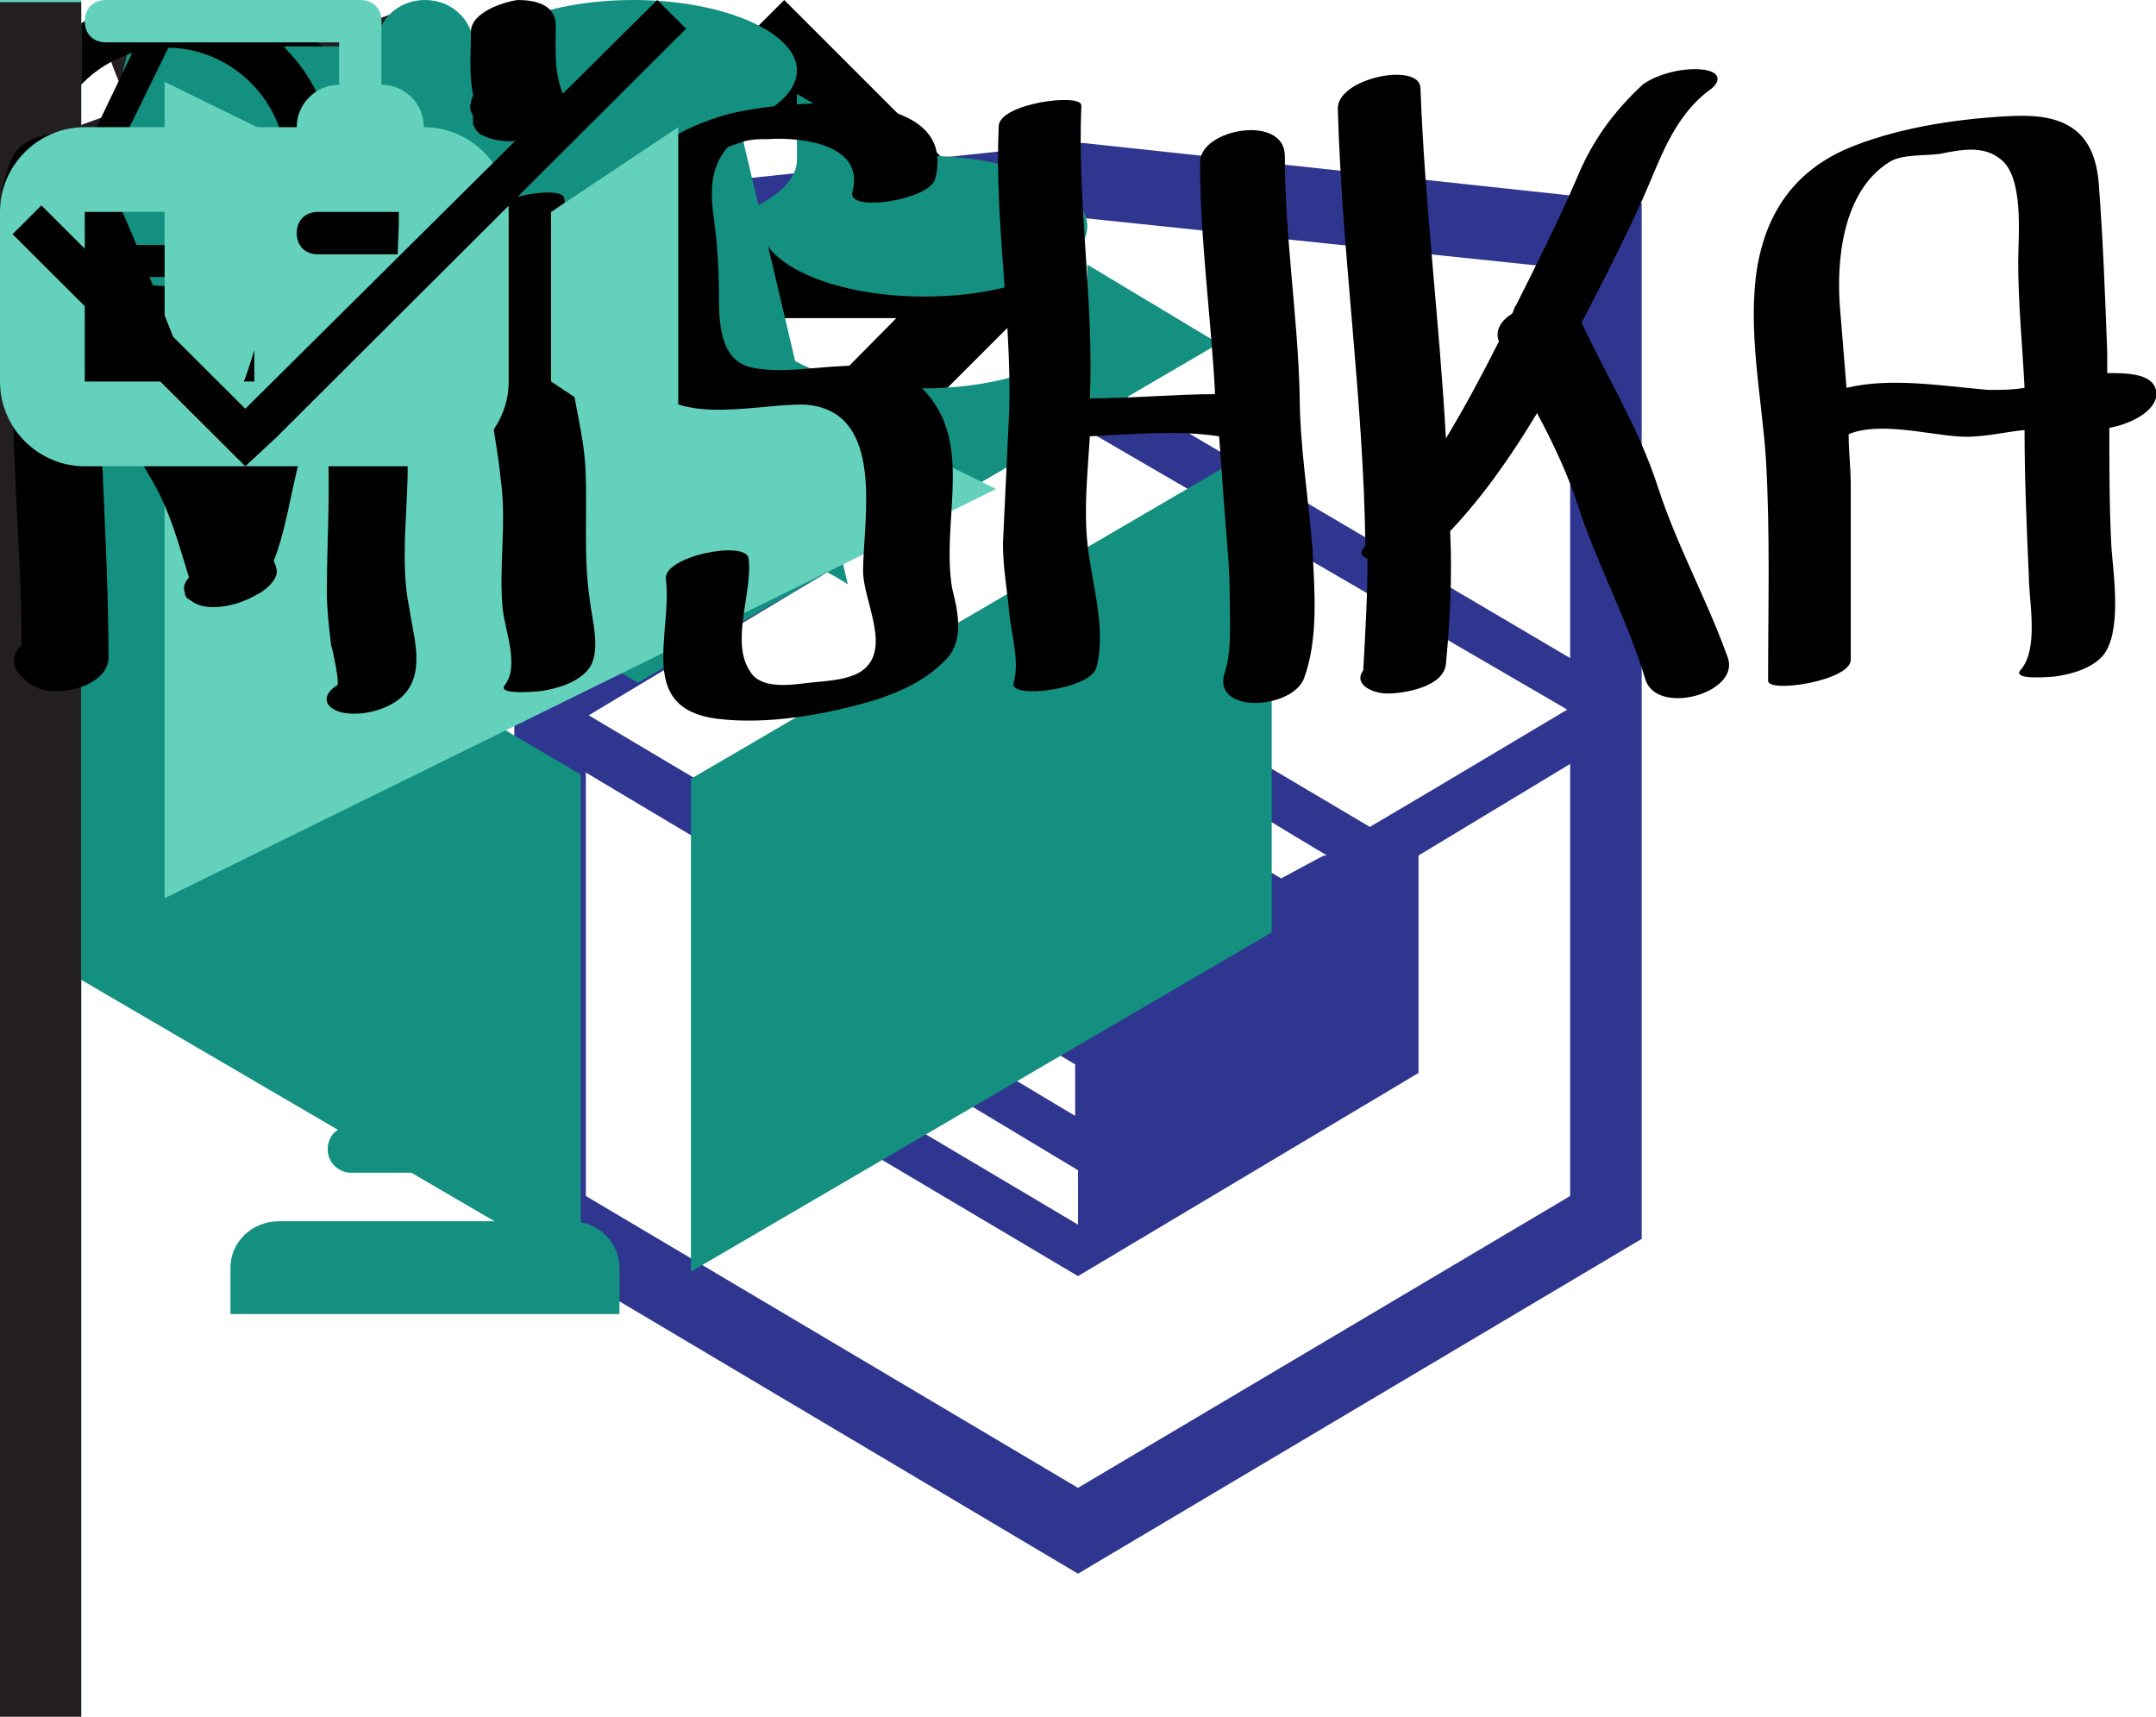
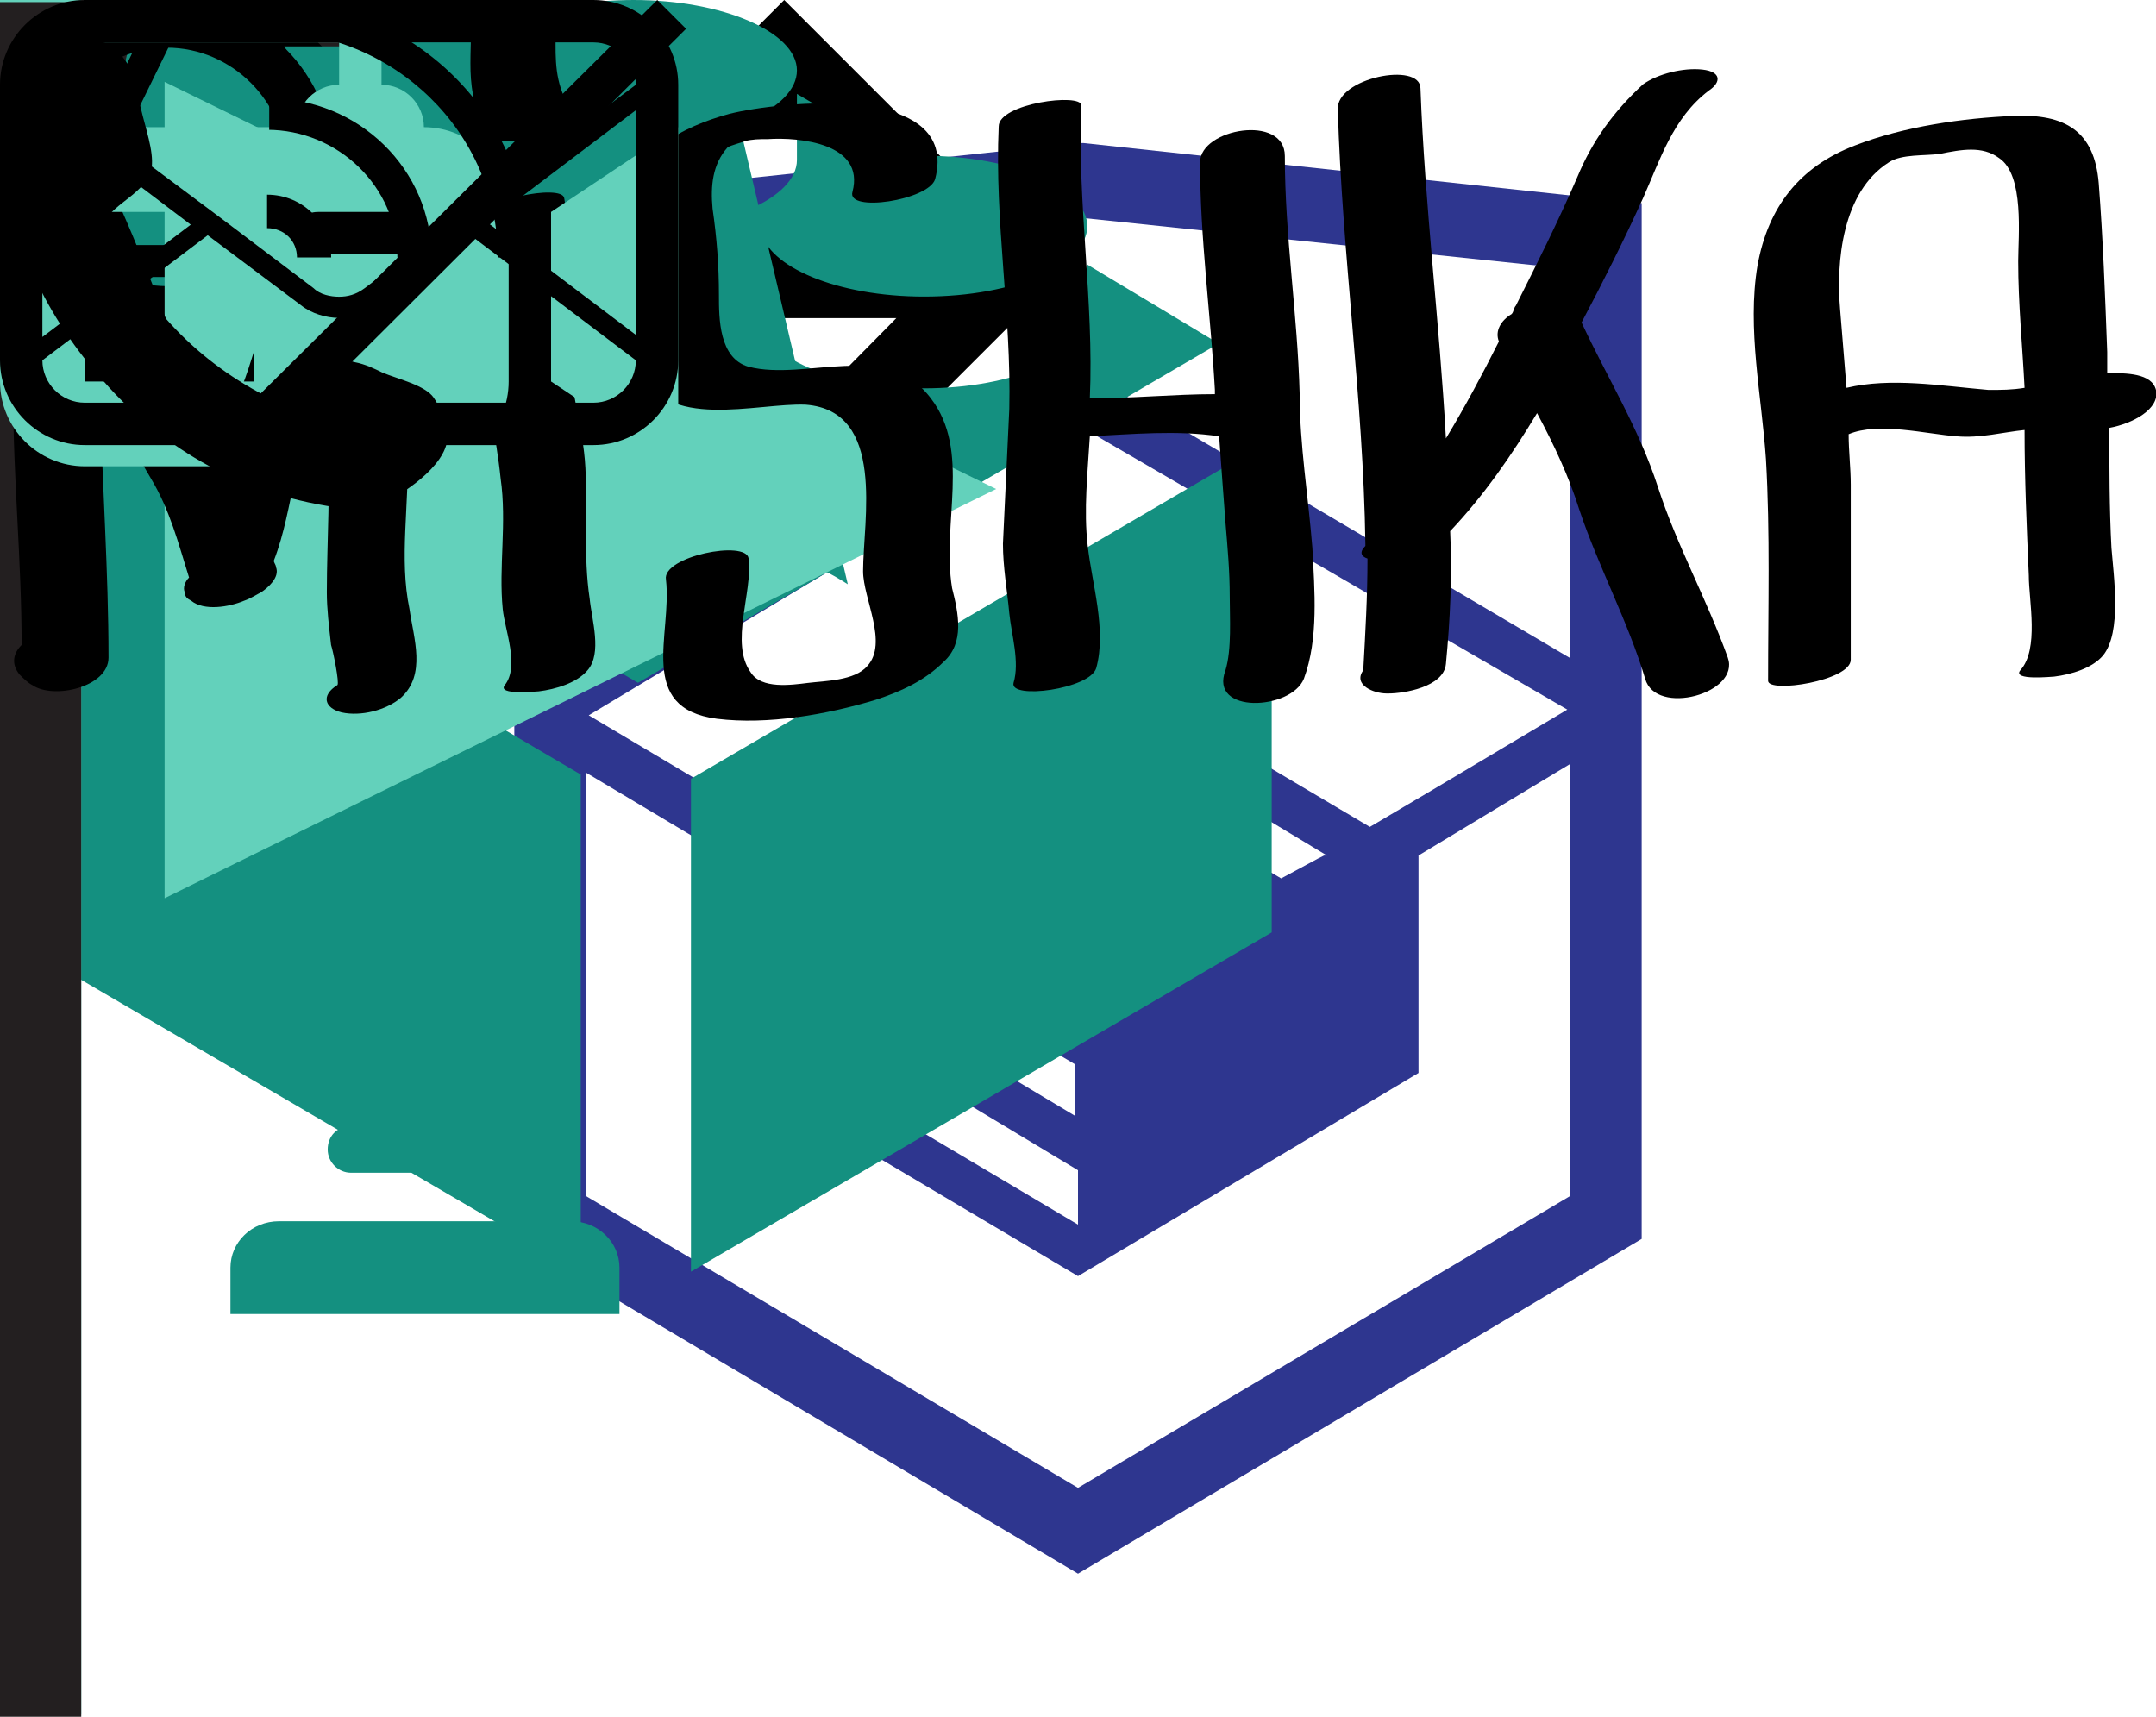
<svg xmlns="http://www.w3.org/2000/svg">
  <style> :root svg:not(:target) { display: none } </style>
  <svg id="vk" width="27" height="18" viewBox="0 0 27 18" fill="none">
    <path d="M0 2.839C0 1.984 0.515 1.523 1.545 1.456L5.515 1.481C5.782 1.481 5.959 1.607 6.048 1.858C6.457 3.115 6.914 4.201 7.42 5.115C7.926 6.028 8.588 7.08 9.405 8.271C9.476 8.422 9.592 8.497 9.751 8.497C9.876 8.497 9.973 8.438 10.044 8.321L10.124 8.044L10.151 3.694C10.151 3.392 10.076 3.191 9.925 3.09C9.774 2.99 9.494 2.914 9.085 2.864C8.766 2.814 8.606 2.629 8.606 2.311C8.606 2.244 8.615 2.193 8.632 2.16C9.005 1.07 10.071 0.525 11.83 0.525L13.322 0.5C13.997 0.5 14.556 0.659 15 0.978C15.444 1.296 15.666 1.799 15.666 2.487V8.195C15.791 8.279 15.906 8.321 16.013 8.321C16.279 8.321 16.51 8.17 16.705 7.868C18.659 5.286 19.716 3.56 19.876 2.688C19.876 2.671 19.894 2.629 19.929 2.562C20.053 2.311 20.258 2.093 20.542 1.908C20.826 1.724 21.075 1.598 21.288 1.531C21.359 1.498 21.439 1.481 21.528 1.481H25.657L25.924 1.506C26.279 1.506 26.554 1.665 26.75 1.984C26.821 2.084 26.87 2.193 26.896 2.311C26.923 2.428 26.941 2.545 26.95 2.663C26.959 2.78 26.963 2.847 26.963 2.864V3.04C26.839 3.727 26.523 4.461 26.017 5.24C25.511 6.02 24.867 6.862 24.085 7.768C23.304 8.673 22.816 9.268 22.62 9.553C22.46 9.754 22.38 9.939 22.38 10.107C22.38 10.241 22.451 10.392 22.593 10.559L26.483 15.186C26.697 15.455 26.803 15.748 26.803 16.067C26.803 16.452 26.643 16.771 26.323 17.022C26.004 17.274 25.622 17.416 25.178 17.45L24.725 17.475H20.675C20.657 17.475 20.622 17.479 20.569 17.487C20.515 17.496 20.48 17.5 20.462 17.5C20.071 17.5 19.707 17.341 19.37 17.022C19.245 16.888 18.41 15.899 16.865 14.055C16.776 13.937 16.652 13.828 16.492 13.728C16.421 13.996 16.328 14.382 16.212 14.885C16.097 15.388 16.013 15.748 15.959 15.966L15.879 16.393C15.702 16.98 15.329 17.332 14.76 17.45L14.387 17.475H11.776C10.302 17.475 8.832 16.838 7.367 15.564C5.901 14.289 4.583 12.642 3.41 10.622C2.238 8.602 1.146 6.25 0.133 3.568C0.044 3.35 0 3.107 0 2.839ZM16.013 9.352C15.64 9.352 15.302 9.256 15 9.063C14.698 8.87 14.547 8.606 14.547 8.271V2.487C14.547 2.151 14.458 1.912 14.281 1.77C14.103 1.627 13.792 1.556 13.348 1.556L11.83 1.607C11.066 1.607 10.489 1.732 10.098 1.984C10.879 2.336 11.27 2.906 11.27 3.694V8.12C11.235 8.539 11.057 8.887 10.737 9.163C10.418 9.44 10.062 9.578 9.671 9.578C9.139 9.578 8.73 9.335 8.446 8.849C7.06 6.871 6.03 4.993 5.355 3.216L5.115 2.562L1.572 2.537C1.341 2.537 1.212 2.55 1.186 2.575C1.159 2.6 1.146 2.671 1.146 2.788C1.146 2.939 1.163 3.099 1.199 3.266L1.758 4.675C3.25 8.313 4.871 11.18 6.621 13.275C8.37 15.371 10.089 16.419 11.776 16.419H14.441C14.547 16.419 14.627 16.389 14.68 16.331C14.734 16.272 14.778 16.159 14.814 15.991L14.867 15.74L15.373 13.527C15.515 13.225 15.64 13.024 15.746 12.923C15.941 12.739 16.172 12.646 16.439 12.646C16.865 12.646 17.3 12.889 17.744 13.376L20.009 16.092C20.151 16.31 20.302 16.419 20.462 16.419H24.858C25.391 16.419 25.657 16.293 25.657 16.041C25.657 15.958 25.631 15.874 25.578 15.79L21.714 11.238C21.412 10.886 21.261 10.509 21.261 10.107C21.261 9.704 21.403 9.319 21.688 8.95C21.919 8.614 22.367 8.057 23.033 7.277C23.699 6.498 24.281 5.768 24.778 5.09C25.276 4.41 25.604 3.794 25.764 3.241L25.844 2.914C25.826 2.881 25.817 2.826 25.817 2.751C25.817 2.675 25.808 2.612 25.791 2.562H21.608C21.341 2.663 21.128 2.814 20.968 3.015L20.808 3.493C20.364 4.649 19.201 6.435 17.318 8.849C16.945 9.184 16.51 9.352 16.013 9.352Z" fill="#231F20" />
  </svg>
  <svg id="telegram" width="20" height="18" viewBox="0 0 20 18" fill="none">
    <path fill-rule="evenodd" clip-rule="evenodd" d="M19.461 0.653C19.639 0.802 19.726 1.035 19.687 1.264L17.061 17.021C17.024 17.241 16.879 17.427 16.674 17.516C16.47 17.605 16.235 17.583 16.049 17.46L8.171 12.207C8.018 12.105 7.914 11.944 7.886 11.762C7.858 11.58 7.907 11.395 8.022 11.251L10.633 7.988L6.273 10.894C6.077 11.025 5.826 11.041 5.615 10.935L0.363 8.309C0.128 8.192 -0.015 7.945 0.001 7.682C0.017 7.42 0.188 7.192 0.436 7.104L18.819 0.538C19.038 0.46 19.282 0.504 19.461 0.653ZM2.326 7.823L5.862 9.59L13.423 4.55C13.693 4.37 14.053 4.413 14.271 4.652C14.49 4.891 14.502 5.253 14.3 5.506L9.495 11.512L15.933 15.804L18.208 2.151L2.326 7.823Z" fill="#231F20" />
  </svg>
  <svg id="youtube" width="24" height="20" viewBox="0 0 24 20" fill="none">
    <path d="M15.851 9.293L10.614 5.802C10.516 5.737 10.402 5.7 10.284 5.695C10.166 5.689 10.049 5.716 9.945 5.772C9.841 5.828 9.754 5.911 9.693 6.012C9.632 6.113 9.6 6.229 9.6 6.347V13.329C9.6 13.448 9.633 13.565 9.694 13.667C9.756 13.769 9.844 13.852 9.949 13.907C10.052 13.963 10.169 13.989 10.286 13.984C10.404 13.978 10.517 13.94 10.614 13.875L15.851 10.384C15.941 10.324 16.015 10.243 16.066 10.148C16.117 10.053 16.144 9.946 16.144 9.838C16.144 9.73 16.117 9.624 16.066 9.529C16.015 9.434 15.941 9.352 15.851 9.293ZM10.909 12.107V7.569L14.313 9.838L10.909 12.107ZM23.389 3.544C23.294 3.175 23.113 2.835 22.861 2.551C22.609 2.266 22.292 2.046 21.938 1.907C18.218 0.478 12.251 0.5 12 0.5C11.749 0.5 5.782 0.478 2.062 1.907C1.708 2.046 1.391 2.266 1.139 2.551C0.887 2.835 0.706 3.175 0.611 3.544C0.327 4.613 0 6.576 0 9.838C0 13.1 0.327 15.064 0.611 16.133C0.706 16.501 0.887 16.841 1.139 17.126C1.391 17.41 1.708 17.631 2.062 17.769C5.782 19.198 11.749 19.176 12 19.176H12.076C12.829 19.176 18.393 19.133 21.938 17.769C22.292 17.631 22.609 17.41 22.861 17.126C23.113 16.841 23.294 16.501 23.389 16.133C23.673 15.064 24 13.1 24 9.838C24 6.576 23.673 4.613 23.389 3.544ZM22.124 15.806C22.081 15.972 21.999 16.126 21.885 16.255C21.771 16.384 21.629 16.484 21.469 16.547C17.978 17.889 12.066 17.867 12 17.867C11.934 17.867 6.022 17.889 2.531 16.547C2.371 16.484 2.228 16.384 2.115 16.255C2.001 16.126 1.919 15.972 1.876 15.806C1.615 14.802 1.309 12.958 1.309 9.838C1.309 6.718 1.615 4.875 1.876 3.871C1.919 3.704 2.001 3.55 2.115 3.422C2.228 3.293 2.371 3.192 2.531 3.129C6.022 1.787 11.934 1.809 12 1.809C12.066 1.809 17.978 1.787 21.469 3.129C21.629 3.192 21.771 3.293 21.885 3.422C21.999 3.55 22.081 3.704 22.124 3.871C22.386 4.875 22.691 6.718 22.691 9.838C22.691 12.958 22.386 14.802 22.124 15.806Z" fill="#231F20" />
  </svg>
  <svg id="html" viewBox="0 0 60 60">
    <path fill="#2E368F" d="M30.2 5h-.2l-19.7 2.1v36.2l19.7 11.7 19.7-11.7v-36.2l-19.5-2.1zm17 36.8l-17.2 10.2-17.2-10.2v-14.8l17.1 10.2v1.8l-11.7-7v1.8l11.8 7.1v1.9l-11.8-7v1.8l11.8 7 11.9-7.1v-7.6l5.3-3.2v15.1zm-.1-17l-4.7 2.8-2.2 1.3-10.3-6.1v1.8l8.8 5.3h-.1l-.2.1-1.3.7-7.3-4.3v1.8l5.8 3.4-1.4.9-4.3-2.6v1.8l2.9 1.7-2.9 1.7-17-10.1 17-10.2 17.2 10zm.1-1.8l-17.3-10.2-17.1 10.2v-13.6l17.2-1.8 17.2 1.8v13.6z" />
  </svg>
  <svg id="arrow-left" width="50" height="26" viewBox="0 0 50 26" fill="none">
    <path d="M50 11H7.7L15.8 2.8L13 0L0 13L13 26L15.8 23.2L7.7 15H50V11Z" fill="black" />
  </svg>
  <svg id="arrow-right" width="50" height="26" viewBox="0 0 50 26" fill="none">
    <path d="M0 11H42.3L34.2 2.8L37 0L50 13L37 26L34.2 23.2L42.3 15H0V11Z" fill="black" />
  </svg>
  <svg id="lamp" width="40" height="62" viewBox="0 0 40 62" fill="none">
    <path d="M15.162 37.717C14.863 38.712 14.963 39.906 15.162 41.299C15.661 43.887 16.858 47.27 17.556 50.953H22.643C23.341 47.37 24.538 43.986 25.137 41.299C25.436 39.906 25.436 38.612 25.137 37.717C24.838 36.821 24.239 36.124 23.142 35.428H17.157C15.96 36.124 15.361 36.821 15.162 37.717Z" fill="#149080" />
    <path d="M26.933 57.621H13.167C11.87 57.621 10.873 58.616 10.873 59.81V62H13.167H26.933H29.227V59.81C29.227 58.616 28.229 57.621 26.933 57.621Z" fill="#149080" />
    <path d="M34.015 2.189H22.344C22.344 0.995 21.347 0 20.05 0C18.753 0 17.756 0.995 17.756 2.189H6.085L0 27.567C0.798 27.069 1.596 26.572 2.594 26.572C3.99 26.572 4.788 27.368 5.486 27.965C6.185 28.562 6.683 28.761 6.883 28.761C7.182 28.761 7.681 28.462 8.379 27.965C9.077 27.467 9.975 26.572 11.272 26.572C12.569 26.572 13.466 27.368 14.165 27.965C14.863 28.462 15.362 28.761 15.661 28.761C15.761 28.761 15.96 28.662 16.259 28.562C16.459 28.462 16.758 28.164 17.157 27.965C17.656 27.567 18.254 26.97 19.152 26.771C19.451 26.671 19.751 26.671 20.05 26.671C21.347 26.671 22.244 27.467 22.943 28.064C23.641 28.562 24.14 28.861 24.439 28.861C24.738 28.861 25.237 28.562 25.835 28.064C26.534 27.467 27.431 26.671 28.728 26.671C30.125 26.671 30.923 27.467 31.621 28.064C31.92 28.363 32.219 28.562 32.519 28.662C32.718 28.761 32.918 28.861 33.117 28.861C33.416 28.861 33.915 28.562 34.514 27.965C35.212 27.368 36.11 26.572 37.407 26.572C38.404 26.572 39.202 27.069 40 27.567L34.015 2.189Z" fill="#149080" />
    <path d="M23.442 53.143H16.559C15.86 53.143 15.461 53.64 15.461 54.237C15.461 54.834 15.96 55.332 16.559 55.332H23.442C24.14 55.332 24.539 54.834 24.539 54.237C24.639 53.64 24.14 53.143 23.442 53.143Z" fill="#149080" />
    <path d="M20.05 28.76C19.95 28.76 19.751 28.859 19.451 28.959C19.252 29.058 19.052 29.257 18.853 29.357V33.039H21.147V29.456C20.648 29.058 20.249 28.76 20.05 28.76Z" fill="#149080" />
  </svg>
  <svg id="toy" width="60" height="60" viewBox="0 0 60 60" fill="none">
    <path d="M0 43.993L27.4 60V36.544L0 20.436V43.993ZM51.3 12.483V15C51.3 16.812 47.8 18.322 43.6 18.322C39.3 18.322 35.9 16.812 35.9 15V10.873C36.2 12.584 39.5 13.993 43.6 13.993C47.9 13.993 51.3 12.483 51.3 10.671C51.3 8.859 47.8 7.349 43.6 7.349C43.3 7.349 42.9 7.349 42.6 7.349L37.6 4.43V7.55C37.6 9.362 34.1 10.873 29.9 10.873C27.2 10.873 24.9 10.268 23.5 9.362C23.3 9.161 23.1 8.96 22.8 8.758C22.4 8.356 22.2 7.953 22.2 7.55V4.53L17.4 7.349C17.1 7.349 16.7 7.349 16.3 7.349C12 7.349 8.6 8.859 8.6 10.671C8.6 12.483 12.1 13.993 16.3 13.993C20.4 13.993 23.7 12.584 24 10.873V15C24 16.812 20.5 18.322 16.3 18.322C12 18.322 8.6 16.812 8.6 15V12.584L2.6 16.107L30.1 32.215L57.5 16.208L51.3 12.483ZM37.7 22.752C37.7 24.564 34.2 26.074 30 26.074C25.7 26.074 22.3 24.564 22.3 22.752V18.624C22.6 20.336 25.9 21.745 30 21.745C34.1 21.745 37.4 20.336 37.7 18.624V22.752ZM32.6 36.745V60L60 43.993V20.738L32.6 36.745ZM29.9 6.644C34.2 6.644 37.6 5.134 37.6 3.322C37.6 1.51 34.1 0 29.9 0C25.6 0 22.2 1.51 22.2 3.322C22.2 5.134 25.6 6.644 29.9 6.644Z" fill="#149080" />
  </svg>
  <svg id="search" width="18" height="18" viewBox="0 0 18 18" fill="none">
    <path d="M17.693 16.057L14.216 12.579C15.239 11.25 15.75 9.614 15.75 7.875C15.75 3.477 12.273 0 7.875 0C3.477 0 0 3.477 0 7.875C0 12.273 3.477 15.75 7.875 15.75C9.614 15.75 11.25 15.136 12.579 14.216L16.057 17.693C16.261 17.898 16.466 18 16.875 18C17.489 18 18 17.489 18 16.875C18 16.671 17.898 16.364 17.693 16.057ZM2.25 7.875C2.25 4.807 4.807 2.25 7.875 2.25C10.943 2.25 13.5 4.807 13.5 7.875C13.5 10.943 10.943 13.5 7.875 13.5C4.807 13.5 2.25 10.943 2.25 7.875Z" fill="black" />
  </svg>
  <svg id="cart" width="20" height="19" viewBox="0 0 20 19" fill="none">
    <path d="M19.227 7.238H15.845L12.56 0.402C12.367 -9.09136e-06 11.981 -0.101 11.594 0.101C11.208 0.302 11.111 0.704 11.304 1.106L14.3 7.238H5.507L8.502 1.106C8.696 0.704 8.502 0.302 8.213 0.101C7.826 -0.101 7.44 0.101 7.246 0.402L3.961 7.238H0.773C0.386 7.238 0 7.54 0 8.042C0 8.444 0.29 8.847 0.773 8.847H0.966L1.836 11.862C1.643 11.963 1.546 12.164 1.546 12.466C1.546 12.868 1.836 13.169 2.222 13.169L3.865 19H16.135L17.778 13.169C18.164 13.169 18.454 12.868 18.454 12.466C18.454 12.264 18.358 11.963 18.164 11.862L19.034 8.847H19.227C19.613 8.847 20 8.545 20 8.042C20 7.54 19.613 7.238 19.227 7.238ZM14.879 17.392H4.831L3.671 13.069H16.135L14.879 17.392ZM16.425 11.561H3.188L2.415 8.746H17.198L16.425 11.561Z" fill="black" />
  </svg>
  <svg id="flag" width="47" height="81" viewBox="0 0 47 81" fill="none">
    <path d="M7.766 3.862V42.381L47 23.072L7.766 3.862ZM0 80.9V0H3.833V80.9H0Z" fill="#63D1BB" />
    <path d="M3.833 0.1H0V81H3.833V0.1Z" fill="#231F20" />
  </svg>
  <svg id="logo-footer" fill="none">
    <path d="M19.22 21.381C19.12 18.696 18.72 16.11 18.72 13.425C18.72 11.238 19.12 9.05 18.32 6.961C18.32 6.762 18.42 6.464 18.42 6.265C18.62 5.271 15.12 5.768 14.62 6.762C14.32 7.061 14.12 7.359 14.22 7.757C14.22 7.856 14.32 7.956 14.32 8.055C13.62 11.238 12.72 14.32 11.72 17.403C11.32 18.597 10.82 19.691 10.42 20.884C9.82 19.79 9.22 18.696 8.82 17.503C7.42 14.122 6.22 10.641 4.52 7.359C4.72 5.867 1.32 5.967 0.62 7.359C-0.18 9.05 -0.08 10.74 0.22 12.53C0.52 14.519 0.62 16.508 0.62 18.597C0.62 22.575 1.02 26.453 1.02 30.431C0.62 30.829 0.52 31.326 0.92 31.823C1.12 32.022 1.32 32.221 1.52 32.321C2.52 33.017 5.12 32.42 5.12 31.028C5.12 26.95 4.82 22.873 4.72 18.696C4.72 18.298 4.72 17.901 4.72 17.503C4.82 17.602 4.82 17.801 4.92 17.901C5.52 19.492 6.22 21.083 7.12 22.575C8.02 24.066 8.42 25.657 8.92 27.249C8.72 27.448 8.62 27.746 8.72 27.945C8.72 28.144 8.82 28.243 9.02 28.343C9.62 28.84 10.82 28.641 11.52 28.343C11.82 28.243 12.12 28.044 12.32 27.945C12.62 27.746 13.22 27.249 13.02 26.751C13.02 26.652 12.92 26.553 12.92 26.453C13.42 25.16 13.62 23.867 13.92 22.575C14.22 21.182 14.72 19.79 15.22 18.497C15.32 19.094 15.32 19.691 15.42 20.387C15.62 22.972 15.42 25.459 15.42 27.945C15.42 28.74 15.52 29.536 15.62 30.431C15.72 30.729 16.02 32.221 15.92 32.321C15.12 32.818 15.32 33.414 16.12 33.613C17.02 33.812 18.22 33.514 18.92 32.917C20.12 31.823 19.52 30.133 19.32 28.74C18.82 26.354 19.32 23.768 19.22 21.381Z" fill="black" />
    <path d="M27.62 22.078C27.52 20.089 26.82 18.199 26.82 16.21C26.82 13.923 27.02 11.636 26.62 9.348C26.52 8.652 22.52 9.448 22.72 10.343C23.02 12.431 22.92 14.52 22.92 16.707C22.92 18.696 23.42 20.586 23.62 22.575C23.92 24.663 23.52 26.752 23.72 28.741C23.82 29.735 24.52 31.426 23.82 32.321C23.42 32.818 25.32 32.619 25.42 32.619C26.22 32.52 27.22 32.221 27.72 31.625C28.42 30.829 27.92 29.238 27.82 28.243C27.52 26.254 27.72 24.067 27.62 22.078Z" fill="black" />
    <path d="M43.92 18.796C41.821 16.011 38.02 18 35.321 17.304C33.92 16.906 33.92 15.017 33.92 13.923C33.92 12.53 33.821 11.238 33.62 9.845C33.52 8.751 33.62 7.757 34.321 6.961C34.42 6.862 35.221 6.663 35.12 6.663C35.52 6.564 35.821 6.564 36.221 6.564C37.721 6.464 40.821 6.762 40.221 9.05C39.92 10.044 43.821 9.448 44.12 8.453C45.321 3.878 36.821 4.774 34.42 5.37C32.221 5.967 29.82 7.16 29.62 9.746C29.52 10.939 29.921 12.133 29.921 13.326C30.02 14.718 29.721 16.111 30.221 17.403C31.32 20.387 35.721 18.994 38.02 19.094C41.821 19.392 40.721 24.564 40.721 26.95C40.721 28.243 41.92 30.332 40.92 31.425C40.321 32.122 38.92 32.122 38.12 32.221C37.321 32.321 35.92 32.519 35.42 31.724C34.42 30.332 35.52 27.945 35.321 26.354C35.221 25.459 31.221 26.254 31.421 27.348C31.721 29.934 30.02 33.414 33.821 33.912C36.221 34.21 39.02 33.713 41.321 33.017C42.52 32.619 43.62 32.122 44.52 31.227C45.52 30.332 45.221 28.939 44.92 27.746C44.42 24.663 45.821 21.282 43.92 18.796Z" fill="black" />
    <path d="M61.32 18.597C61.22 14.818 60.62 11.138 60.62 7.359C60.62 5.37 56.62 6.066 56.62 7.657C56.62 11.238 57.12 14.818 57.32 18.398C57.32 18.497 57.32 18.497 57.32 18.597C55.42 18.597 53.42 18.796 51.42 18.796C51.62 14.221 50.82 9.646 51.02 4.972C51.02 4.376 47.12 4.873 47.12 5.967C46.92 10.442 47.72 14.818 47.62 19.293C47.52 21.381 47.42 23.569 47.32 25.657C47.32 26.751 47.52 27.845 47.62 28.939C47.72 29.934 48.12 31.227 47.82 32.221C47.62 33.017 51.42 32.519 51.72 31.525C52.22 29.735 51.52 27.547 51.32 25.757C51.12 24.066 51.32 22.276 51.42 20.586C53.42 20.486 55.52 20.287 57.52 20.586C57.62 21.978 57.72 23.37 57.82 24.663C57.92 25.856 58.02 26.95 58.02 28.144C58.02 29.138 58.12 30.63 57.82 31.624C57.02 33.713 60.92 33.514 61.52 32.022C62.22 30.133 62.02 27.845 61.92 25.856C61.72 23.37 61.32 20.983 61.32 18.597Z" fill="black" />
    <path d="M78.22 22.973C77.32 20.188 75.82 17.802 74.62 15.216C75.62 13.326 76.62 11.338 77.52 9.349C78.32 7.558 78.92 5.57 80.62 4.277C81.22 3.879 81.22 3.382 80.32 3.282C79.42 3.183 78.22 3.481 77.52 3.978C76.12 5.271 75.12 6.663 74.42 8.354C73.52 10.443 72.52 12.431 71.52 14.42C71.42 14.52 71.42 14.719 71.32 14.818C70.82 15.117 70.52 15.614 70.72 16.111C69.92 17.702 69.12 19.194 68.22 20.686C67.92 15.216 67.22 9.647 67.02 4.177C67.02 2.884 63.02 3.68 63.12 5.172C63.32 12.034 64.32 18.796 64.42 25.658C64.42 25.658 64.42 25.658 64.42 25.757C64.12 26.056 64.22 26.255 64.52 26.354C64.52 28.144 64.42 29.835 64.32 31.625C63.82 32.321 64.82 32.719 65.42 32.719H65.52C66.22 32.719 68.12 32.42 68.22 31.326C68.42 29.238 68.52 27.15 68.42 25.061C70.02 23.371 71.32 21.481 72.52 19.492C73.32 20.984 74.02 22.476 74.52 24.067C75.42 26.752 76.82 29.337 77.62 32.023C78.12 33.813 82.12 32.719 81.52 31.028C80.52 28.244 79.12 25.757 78.22 22.973Z" fill="black" />
    <path d="M101.721 18.398C101.521 17.603 100.321 17.603 99.421 17.603C99.421 17.304 99.421 16.907 99.421 16.608C99.321 13.923 99.221 11.238 99.021 8.652C98.821 6.166 97.421 5.371 95.021 5.47C92.621 5.57 89.821 5.967 87.521 6.862C84.921 7.857 83.421 9.746 82.921 12.531C82.421 15.514 83.121 18.697 83.321 21.68C83.521 25.161 83.421 28.641 83.421 32.122C83.421 32.719 87.321 32.122 87.321 31.128C87.321 28.343 87.321 25.558 87.321 22.873C87.321 22.078 87.221 21.282 87.221 20.487C88.621 19.89 90.921 20.487 92.321 20.586C93.421 20.686 94.521 20.387 95.521 20.288C95.521 22.575 95.621 24.862 95.721 27.15C95.721 28.343 96.221 30.63 95.321 31.625C94.921 32.122 96.821 31.923 96.921 31.923C97.721 31.824 98.721 31.525 99.221 30.929C100.121 29.835 99.721 27.15 99.621 25.857C99.521 23.967 99.521 22.078 99.521 20.188C100.621 19.989 101.921 19.293 101.721 18.398ZM87.121 18.299C87.021 17.105 86.921 15.813 86.821 14.619C86.621 12.332 86.921 9.05 89.121 7.658C89.721 7.26 90.821 7.36 91.521 7.26C92.521 7.061 93.521 6.862 94.321 7.459C95.521 8.255 95.221 11.139 95.221 12.332C95.221 14.321 95.421 16.31 95.521 18.299C94.921 18.398 94.421 18.398 93.821 18.398C91.521 18.199 89.221 17.802 87.121 18.299Z" fill="black" />
    <path d="M24.22 6.663C24.72 6.564 25.22 6.464 25.72 6.166C25.82 6.066 25.92 5.967 25.92 5.967C26.42 5.669 26.92 5.171 26.62 4.575C26.12 3.481 26.22 2.387 26.22 1.193C26.22 0.199 25.22 0 24.42 0C23.72 0.099 22.22 0.597 22.22 1.492C22.22 2.486 22.12 3.481 22.32 4.475C22.32 4.575 22.22 4.674 22.22 4.873C22.12 5.072 22.22 5.271 22.32 5.47V5.569C22.32 5.669 22.32 5.768 22.32 5.867C22.42 6.066 22.52 6.265 22.72 6.365C23.32 6.663 23.82 6.663 24.22 6.663Z" fill="black" />
  </svg>
  <svg id="camera" width="32" height="22" viewBox="0 0 32 22" fill="none">
    <path d="M26 10L32 6V22L26 18V10ZM24 10V18C24 20.2 22.2 22 20 22H4C1.8 22 0 20.2 0 18V10C0 7.8 1.8 6 4 6H14C14 4.9 14.9 4 16 4V2H5C4.4 2 4 1.6 4 1C4 0.4 4.4 0 5 0H17C17.6 0 18 0.4 18 1V4C19.1 4 20 4.9 20 6C22.2 6 24 7.8 24 10ZM12 10H4V18H12V10ZM20 11C20 10.4 19.6 10 19 10H15C14.4 10 14 10.4 14 11C14 11.6 14.4 12 15 12H19C19.6 12 20 11.6 20 11Z" fill="#63D1BB" />
  </svg>
  <svg id="tick" width="33" height="22" viewBox="0 0 33 22" fill="none">
    <path d="M32.37 1.357L31.01 0L11.574 19.286L1.953 9.692L0.593 11.049L10.213 20.643L11.574 22L13.032 20.643L32.37 1.357Z" fill="black" />
  </svg>
+   <svg id="email" width="32" height="21" viewBox="0 0 32 21" fill="none">
+     <path d="M28 0H4C1.8 0 0 1.8 0 4V17C0 19.2 1.8 21 4 21H28C30.2 21 32 19.2 32 17V4C32 1.8 30.2 0 28 0ZM2 5.3L9 10.6L2 15.9V5.3ZM30 17C30 18.1 29.1 19 28 19H4C2.9 19 2 18.1 2 17L9.8 11.1L14.2 14.4C14.7 14.8 15.4 15 16 15C16.6 15 17.3 14.8 17.8 14.4L22.2 11.1L30 17ZM30 15.8L23 10.5L30 5.2V15.8ZM17.2 13.6C16.8 13.9 16.4 14 16 14C15.6 14 15.1 13.9 14.8 13.6L10.7 10.5L9.9 9.9L2 4C2 2.9 2.9 2 4 2H28C29.1 2 30 2.9 30 4L17.2 13.6Z" fill="black" />
+   </svg>
+   <svg id="phone" width="25" height="24" viewBox="0 0 25 24" fill="none">
+     <path d="M17.439 24C17.036 24 16.734 24 16.331 24C11.391 23.407 7.762 21.136 5.141 18.272C2.52 15.408 0.403 11.753 0 6.716C0 6.222 0 5.827 0 5.333C0.101 4.445 0.504 3.852 1.109 3.259C1.714 2.568 2.722 1.778 3.629 1.679C4.335 1.679 5.444 2.173 5.847 2.766C6.25 3.259 6.452 4.346 6.653 5.136C6.855 6.025 7.258 7.111 7.157 7.901C6.956 9.087 5.343 9.58 4.94 10.469C6.552 14.123 9.073 16.889 12.5 18.667C13.306 18.173 14.113 16.79 15.323 16.79C15.726 16.79 16.331 16.988 16.734 17.087C17.238 17.185 17.641 17.383 18.044 17.58C18.75 17.877 20.061 18.173 20.464 18.765C20.867 19.358 21.169 20.346 21.069 20.938C20.766 22.222 18.649 23.605 17.439 24Z" fill="black" />
+     <path d="M12.601 1.481C18.548 1.481 23.488 6.222 23.488 12.148H25C25 5.432 19.456 0 12.601 0V1.481Z" fill="black" />
+     <path d="M12.601 9.185V10.765C13.407 10.765 14.012 11.358 14.012 12.148H15.625C15.625 10.568 14.315 9.185 12.601 9.185Z" fill="black" />
+     <path d="M12.601 6.124C15.927 6.124 18.75 8.79 18.75 12.148H20.363C20.363 8 16.936 4.642 12.702 4.642V6.124H12.601Z" fill="black" />
+   </svg>
</svg>
